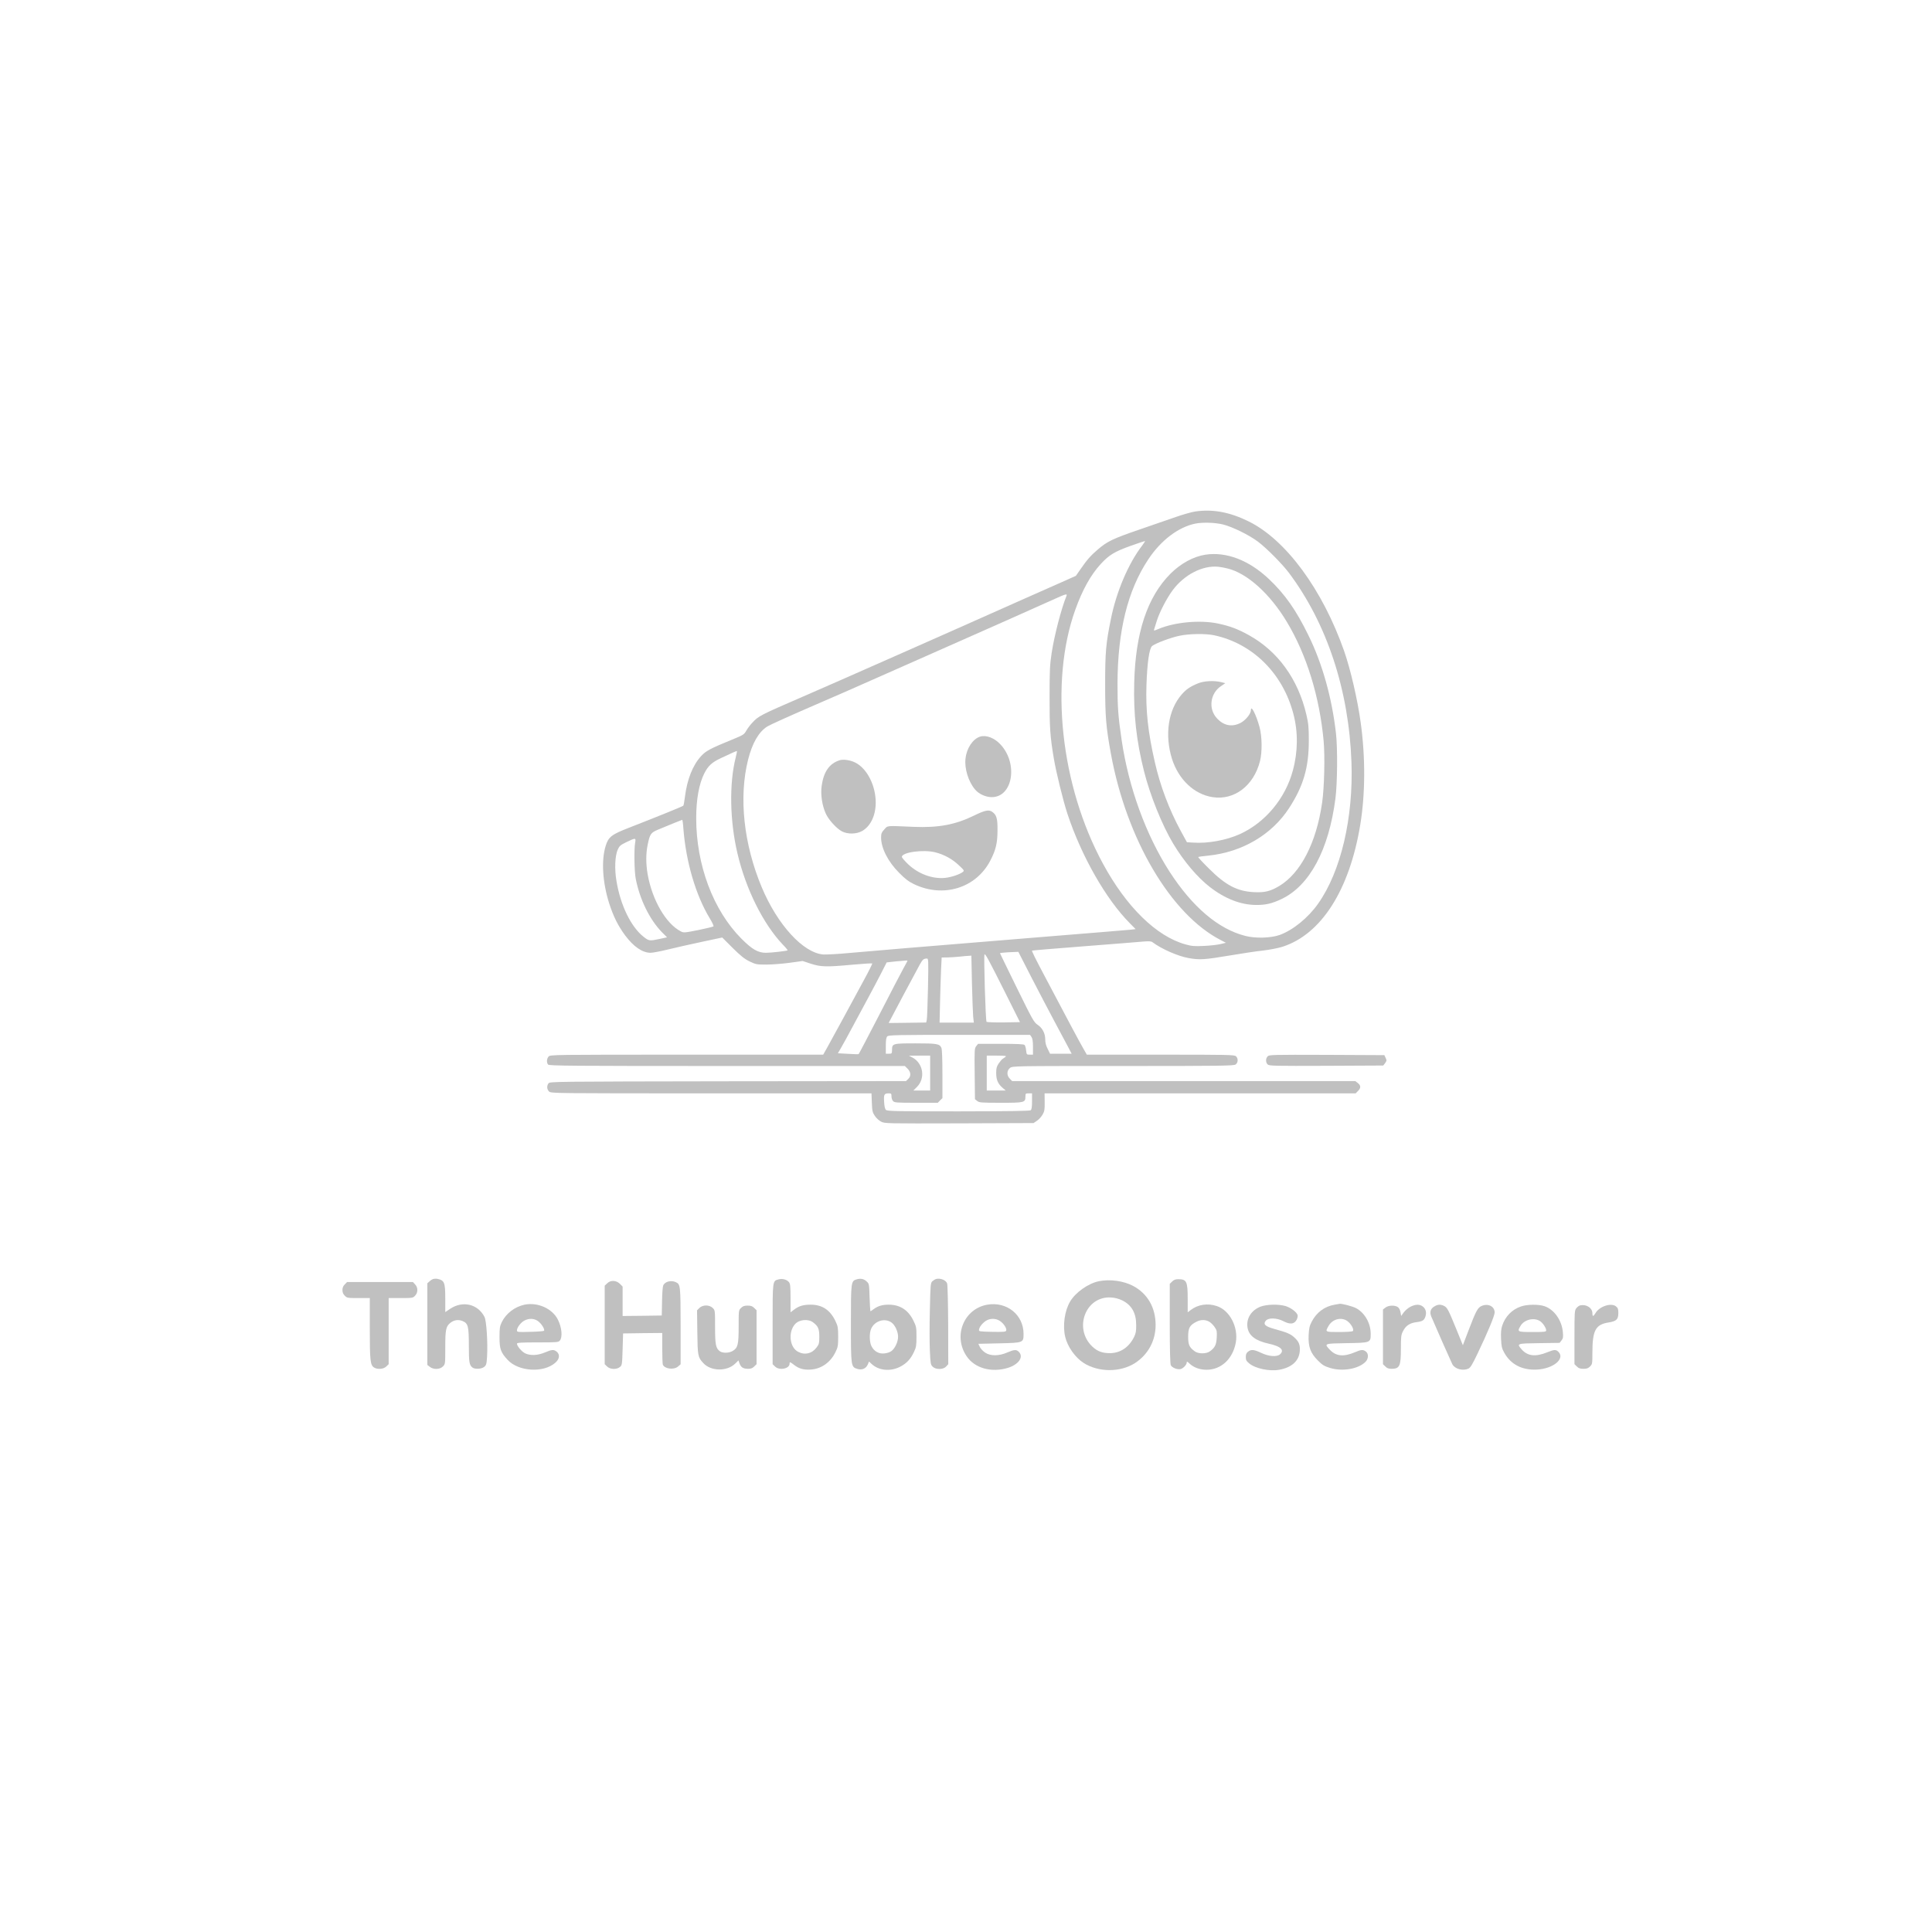
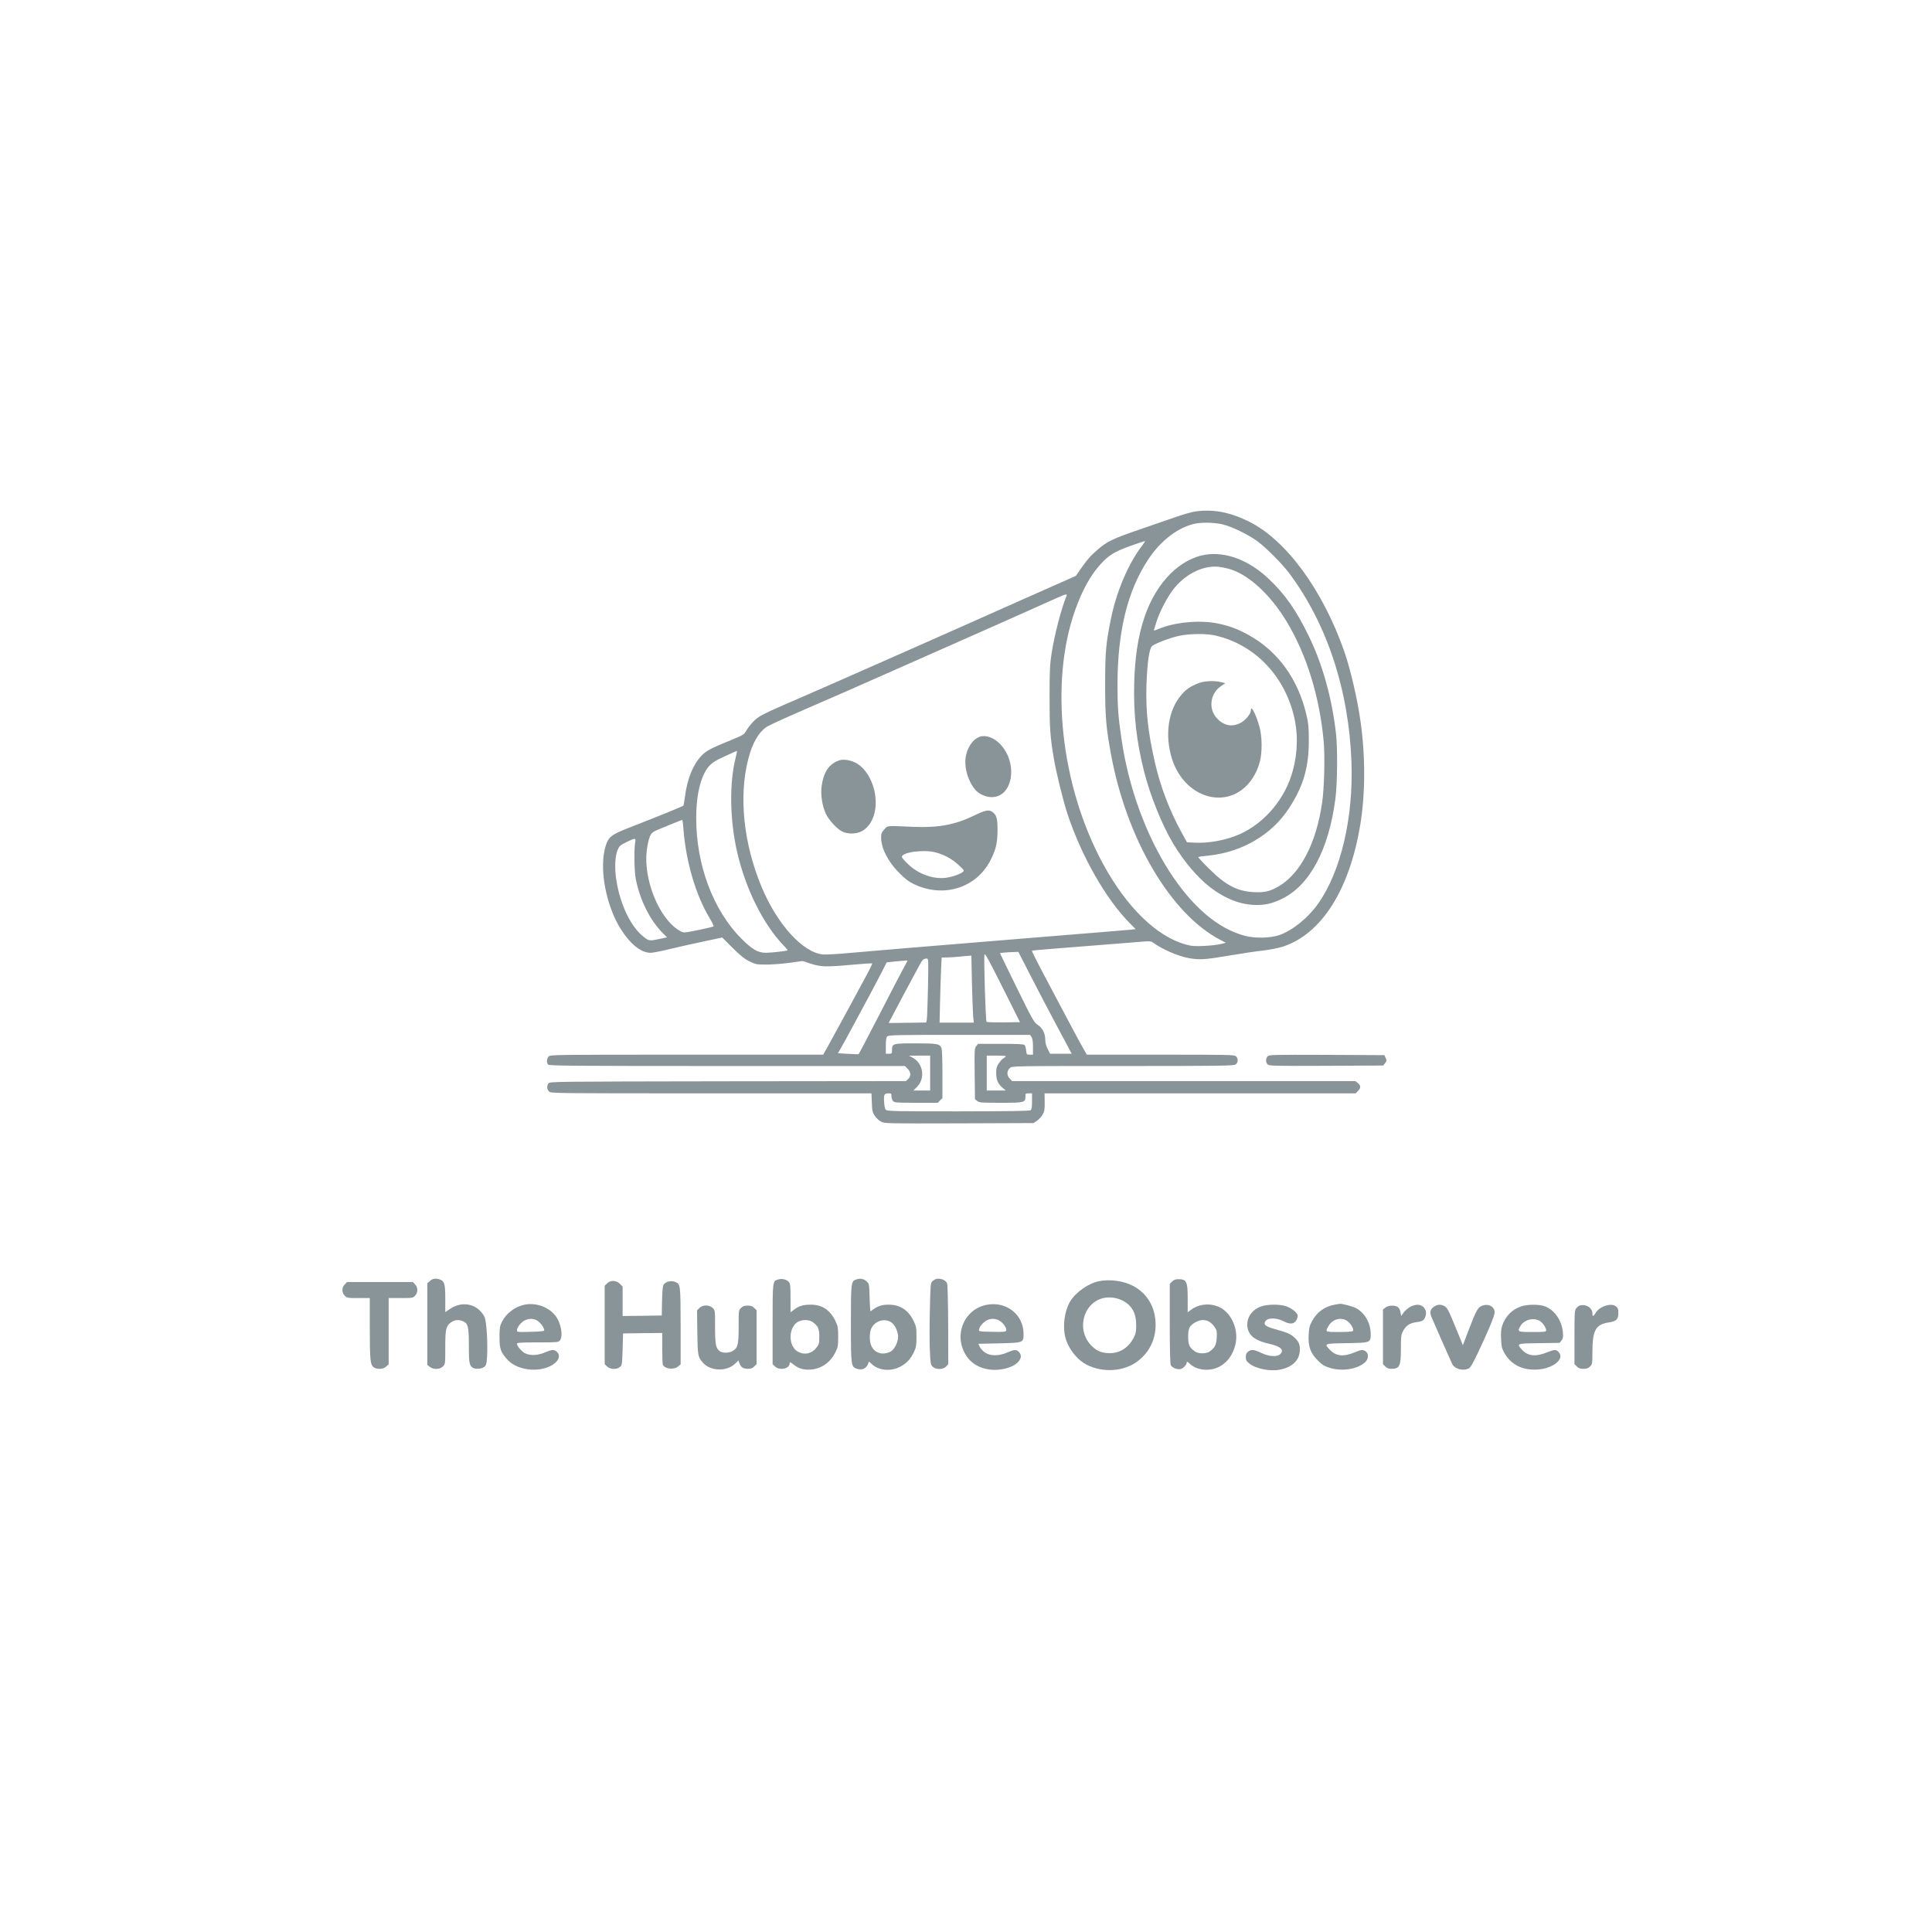
<svg xmlns="http://www.w3.org/2000/svg" version="1.0" width="500px" height="500px" viewBox="0 0 1536 1536" preserveAspectRatio="xMidYMid meet">
-   <g transform="translate(0,1536) scale(0.075,-0.075)" fill="#C0C0C0" stroke="none">
+   <g transform="translate(0,1536) scale(0.075,-0.075)" fill="#899499" stroke="none">
    <path d="M12670 15058 c-35 -5 -128 -31 -205 -58 -77 -27 -252 -87 -388 -134 -282 -97 -338 -124 -440 -211 -77 -66 -113 -107 -187 -214 l-45 -65 -150 -67 c-82 -36 -271 -120 -420 -186 -696 -311 -1971 -875 -2325 -1028 -457 -198 -470 -205 -537 -278 -22 -23 -50 -61 -63 -84 -22 -39 -31 -45 -149 -93 -230 -94 -279 -120 -329 -175 -89 -97 -148 -247 -171 -429 -6 -50 -14 -93 -18 -97 -8 -8 -302 -127 -577 -234 -183 -71 -217 -97 -246 -193 -47 -152 -33 -384 36 -603 45 -141 94 -241 171 -345 90 -120 182 -183 269 -184 22 0 103 15 180 34 76 19 238 55 359 81 l221 47 109 -109 c86 -85 125 -117 180 -144 66 -32 75 -34 180 -34 60 0 171 9 246 19 l137 19 88 -29 c107 -34 162 -36 442 -10 112 10 205 16 208 13 3 -2 -37 -83 -89 -178 -52 -96 -151 -277 -219 -404 -69 -126 -145 -265 -168 -307 l-44 -78 -1446 0 c-1426 0 -1447 0 -1465 -20 -20 -23 -23 -63 -5 -85 11 -13 232 -15 1897 -15 l1885 0 29 -29 c36 -36 38 -79 6 -109 l-23 -22 -1888 -2 c-1855 -3 -1888 -3 -1902 -22 -20 -28 -17 -63 6 -86 20 -20 33 -20 1719 -20 l1699 0 4 -99 c3 -87 7 -103 31 -139 15 -23 45 -51 67 -62 40 -20 52 -20 828 -18 l788 3 37 25 c20 13 46 43 59 65 20 34 23 53 22 133 l-1 92 1649 0 1649 0 24 25 c32 31 32 58 -1 84 l-27 21 -1819 0 -1819 0 -24 25 c-35 34 -34 86 1 114 27 21 28 21 1198 21 1044 0 1174 2 1194 16 27 19 29 64 4 87 -17 16 -87 17 -800 17 l-781 0 -39 68 c-39 68 -167 307 -285 532 -36 69 -93 177 -127 240 -97 182 -134 259 -130 263 3 2 250 23 550 46 300 23 582 46 627 50 62 5 86 4 100 -7 95 -71 269 -148 383 -168 116 -21 171 -17 427 26 131 22 294 47 363 54 69 8 161 26 205 40 411 132 710 601 824 1291 54 326 56 716 5 1085 -33 242 -108 565 -175 757 -229 653 -618 1182 -1013 1376 -201 99 -379 132 -566 105z m296 -138 c99 -25 277 -112 369 -182 92 -69 255 -234 327 -329 404 -538 637 -1244 664 -2009 21 -591 -112 -1158 -354 -1500 -105 -149 -266 -280 -407 -331 -92 -33 -257 -38 -364 -10 -285 72 -561 306 -804 682 -250 389 -433 892 -507 1393 -38 257 -44 352 -44 601 2 558 108 987 326 1315 134 203 321 344 501 380 79 15 210 11 293 -10z m-860 -225 c-145 -189 -273 -490 -330 -777 -53 -259 -61 -351 -61 -693 0 -341 9 -450 61 -735 165 -905 636 -1704 1164 -1975 l55 -29 -55 -13 c-30 -8 -109 -17 -175 -20 -103 -5 -131 -3 -198 16 -307 84 -628 398 -876 857 -448 825 -567 1923 -293 2689 76 212 163 369 270 486 89 97 148 132 318 193 82 29 150 52 152 50 2 -1 -13 -23 -32 -49z m-801 -532 c-55 -136 -127 -412 -157 -604 -19 -126 -22 -184 -22 -464 -1 -327 6 -425 45 -655 24 -145 99 -449 143 -583 148 -450 410 -910 663 -1164 l61 -62 -51 -6 c-29 -3 -439 -37 -912 -75 -1432 -117 -1820 -149 -2060 -171 -126 -12 -255 -19 -286 -17 -213 15 -487 314 -654 712 -192 458 -245 955 -145 1353 45 178 114 296 204 352 33 20 211 101 581 261 99 42 356 155 570 250 215 95 449 198 520 230 719 318 1159 513 1375 611 117 53 136 58 125 32z m-3506 -1712 c-70 -274 -63 -673 18 -1016 88 -378 273 -749 481 -968 31 -31 53 -59 51 -61 -8 -7 -176 -26 -230 -26 -84 0 -146 36 -259 149 -300 301 -480 782 -480 1279 0 197 30 364 86 474 41 81 82 118 179 163 50 23 106 49 125 58 19 8 38 16 41 16 3 1 -2 -30 -12 -68z m-555 -753 c27 -352 131 -708 280 -953 26 -43 44 -81 39 -85 -4 -4 -77 -22 -161 -39 -146 -29 -155 -30 -185 -14 -158 81 -304 333 -352 607 -19 113 -19 217 1 314 23 110 33 125 106 156 132 55 253 104 259 105 4 1 10 -41 13 -91z m-511 -150 c-13 -69 -9 -307 6 -383 43 -220 147 -432 277 -566 l55 -55 -78 -17 c-107 -23 -114 -22 -170 22 -134 105 -246 335 -288 591 -22 128 -16 267 13 333 18 40 28 49 94 81 96 46 100 46 91 -6z m4199 -1426 c76 -147 181 -348 234 -447 52 -99 118 -222 145 -272 l49 -93 -115 0 -114 0 -25 51 c-18 34 -26 67 -26 100 0 65 -30 122 -81 156 -38 25 -54 53 -220 391 -98 201 -179 366 -179 368 0 3 74 10 145 12 l50 2 137 -268z m-270 -177 l150 -300 -173 -3 c-95 -1 -177 2 -181 6 -11 11 -31 699 -22 714 8 13 41 -48 226 -417z m-359 113 c4 -161 10 -321 13 -355 l7 -63 -182 0 -181 0 5 223 c3 122 8 277 11 345 l6 122 67 1 c36 1 95 5 131 9 36 4 77 8 91 8 l26 2 6 -292z m-466 -50 c-4 -172 -9 -325 -13 -340 l-6 -27 -199 -3 c-110 -2 -199 -2 -199 -2 0 3 304 573 331 621 30 53 40 61 73 62 18 1 19 -9 13 -311z m-217 288 c0 -2 -18 -36 -41 -77 -23 -41 -138 -262 -256 -492 -118 -229 -218 -419 -221 -421 -4 -2 -55 -1 -114 3 l-106 6 32 55 c18 30 75 134 126 230 52 96 127 236 167 310 40 74 100 188 133 252 l59 116 53 6 c29 3 71 8 93 9 22 2 48 4 58 5 9 1 17 0 17 -2z m1314 -808 c11 -16 16 -46 16 -105 l0 -83 -34 0 c-32 0 -34 1 -39 46 -2 25 -10 51 -16 57 -9 9 -83 12 -252 12 l-241 0 -19 -24 c-19 -23 -20 -39 -17 -294 l3 -269 24 -19 c21 -17 42 -19 249 -19 252 0 262 2 262 67 0 31 2 33 35 33 l35 0 0 -84 c0 -59 -4 -87 -14 -95 -10 -8 -217 -11 -767 -12 -664 0 -754 2 -768 16 -10 10 -17 40 -19 86 -5 78 1 89 51 89 24 0 27 -4 27 -32 0 -17 7 -40 17 -50 15 -16 36 -18 245 -18 l229 0 24 25 25 24 0 255 c0 166 -4 264 -11 279 -19 42 -47 47 -273 47 -243 0 -250 -2 -250 -69 -1 -39 -2 -41 -33 -41 l-33 0 0 84 c0 64 4 88 16 100 14 14 97 16 764 16 l749 0 15 -22z m-1074 -383 l0 -185 -89 0 -89 0 38 38 c92 91 67 251 -48 312 l-37 19 113 1 112 0 0 -185z m795 169 c-11 -8 -25 -18 -31 -22 -6 -4 -23 -25 -38 -46 -21 -31 -26 -51 -26 -98 0 -73 17 -114 64 -156 l37 -32 -101 0 -100 0 0 185 0 185 108 0 c98 -1 105 -2 87 -16z" />
    <path d="M12777 14600 c-127 -20 -259 -92 -368 -200 -247 -247 -373 -626 -386 -1162 -8 -330 23 -611 104 -933 64 -255 192 -573 310 -769 113 -188 256 -356 387 -458 161 -125 328 -190 491 -191 101 -1 169 15 270 63 298 142 501 522 571 1065 21 160 24 532 6 690 -43 378 -144 739 -292 1040 -131 268 -248 435 -418 596 -212 201 -453 293 -675 259z m235 -146 c208 -50 450 -268 629 -566 210 -349 347 -793 390 -1262 15 -161 7 -500 -16 -655 -61 -425 -228 -748 -456 -884 -95 -56 -155 -70 -268 -64 -176 9 -299 73 -475 249 -66 65 -117 120 -114 123 2 3 51 10 107 15 359 37 673 222 856 504 152 234 209 430 209 716 0 142 -4 180 -26 275 -88 377 -303 673 -611 843 -118 65 -200 96 -329 123 -192 39 -458 14 -632 -60 -36 -16 -47 -18 -43 -7 3 7 15 47 27 87 28 93 105 243 169 330 123 167 319 268 486 251 22 -2 66 -10 97 -18z m-142 -708 c410 -88 730 -406 841 -836 50 -191 48 -398 -6 -597 -79 -296 -292 -552 -562 -675 -144 -65 -341 -101 -495 -90 l-66 4 -64 117 c-124 228 -220 482 -276 731 -73 318 -98 548 -89 819 8 238 30 389 60 413 36 29 196 89 287 108 104 23 280 25 370 6z" />
    <path d="M12699 13236 c-83 -34 -124 -62 -173 -118 -143 -164 -182 -429 -102 -684 70 -218 235 -374 429 -404 230 -36 436 120 503 380 25 97 23 264 -5 365 -36 131 -91 238 -91 177 0 -39 -57 -108 -111 -136 -92 -46 -179 -28 -251 52 -91 100 -69 262 44 338 l47 32 -44 11 c-75 19 -183 13 -246 -13z" />
    <path d="M10388 12671 c-76 -25 -141 -122 -153 -231 -13 -106 30 -245 101 -329 40 -48 113 -81 177 -81 222 0 282 353 94 557 -65 71 -153 105 -219 84z" />
    <path d="M8900 12421 c-109 -35 -169 -122 -190 -272 -13 -90 5 -210 44 -294 29 -65 114 -158 171 -188 61 -32 156 -30 216 5 88 52 141 162 142 298 1 181 -91 363 -216 426 -53 27 -127 38 -167 25z" />
    <path d="M10326 11835 c-198 -97 -377 -131 -641 -120 -299 13 -272 15 -311 -27 -29 -32 -34 -45 -34 -86 0 -112 73 -256 190 -373 66 -67 102 -94 160 -122 310 -148 656 -41 807 249 59 113 77 187 77 324 1 124 -10 162 -56 194 -36 26 -77 17 -192 -39z m-411 -390 c93 -24 176 -69 246 -134 62 -58 63 -60 44 -75 -34 -26 -121 -55 -187 -62 -135 -13 -284 42 -394 147 -35 34 -64 68 -64 75 0 50 228 81 355 49z" />
    <path d="M13437 9282 c-22 -24 -21 -65 1 -86 17 -15 71 -16 622 -14 l603 3 20 26 c17 24 18 30 5 55 l-13 29 -611 3 c-582 2 -612 1 -627 -16z" />
    <path d="M4595 6923 c-11 -3 -30 -14 -42 -26 l-23 -20 0 -433 0 -433 26 -20 c39 -31 107 -29 139 4 25 24 25 27 25 200 0 192 7 225 55 263 38 30 84 37 129 18 58 -24 66 -55 66 -261 0 -178 5 -206 39 -232 25 -19 95 -16 123 7 22 17 26 29 31 107 9 145 -6 382 -27 423 -71 138 -232 175 -366 85 l-50 -34 0 140 c0 178 -8 198 -90 214 -8 1 -24 0 -35 -2z" />
    <path d="M8253 6918 c-64 -17 -63 -8 -63 -476 l0 -423 25 -24 c45 -46 155 -25 155 30 0 21 6 19 48 -14 50 -39 102 -54 175 -49 113 7 210 75 264 186 25 51 28 67 28 162 0 92 -3 112 -26 160 -57 123 -142 180 -266 180 -79 0 -126 -14 -180 -56 l-33 -25 0 149 c0 128 -3 153 -17 171 -23 28 -70 40 -110 29z m365 -455 c55 -41 67 -69 67 -152 0 -70 -3 -81 -29 -115 -49 -65 -124 -83 -195 -46 -91 46 -109 209 -33 294 43 48 138 58 190 19z" />
    <path d="M9083 6919 c-62 -18 -63 -23 -63 -469 0 -456 1 -460 68 -481 50 -15 91 3 111 47 l13 31 27 -25 c74 -70 196 -83 299 -32 71 36 115 82 151 160 23 48 26 68 26 160 0 99 -2 109 -33 172 -55 112 -142 168 -262 168 -67 0 -113 -14 -157 -46 -17 -13 -34 -24 -36 -24 -2 0 -6 65 -9 145 -4 139 -5 147 -29 169 -29 29 -64 37 -106 25z m367 -458 c37 -25 70 -97 70 -151 0 -54 -33 -125 -72 -153 -14 -11 -48 -22 -75 -24 -58 -6 -108 23 -135 77 -22 42 -24 137 -4 183 36 85 144 119 216 68z" />
    <path d="M9925 6923 c-11 -3 -29 -14 -41 -24 -20 -19 -21 -33 -27 -305 -4 -158 -4 -352 0 -432 6 -134 8 -148 29 -169 33 -33 112 -33 143 1 l23 25 -1 416 c-1 229 -6 427 -11 440 -13 35 -69 58 -115 48z" />
    <path d="M12425 6895 l-25 -24 0 -421 c0 -283 4 -428 11 -442 14 -26 67 -48 102 -41 29 6 67 46 67 71 0 12 7 9 28 -11 45 -43 109 -67 182 -67 155 0 278 115 310 288 29 163 -64 342 -201 387 -97 33 -200 17 -276 -41 l-33 -25 0 141 c0 187 -11 210 -101 210 -29 0 -47 -7 -64 -25z m404 -433 c14 -10 37 -34 49 -53 21 -29 23 -44 20 -106 -4 -77 -18 -108 -72 -147 -38 -29 -124 -29 -162 0 -57 42 -69 69 -69 154 0 93 16 122 86 158 51 27 107 25 148 -6z" />
    <path d="M11651 6899 c-113 -22 -251 -119 -308 -217 -58 -98 -79 -253 -52 -371 24 -105 106 -221 196 -279 158 -100 387 -101 543 -2 139 89 220 237 220 404 0 185 -85 333 -239 415 -101 53 -243 73 -360 50z m244 -203 c101 -50 149 -134 149 -261 1 -63 -4 -90 -21 -125 -55 -112 -146 -173 -257 -174 -80 0 -130 18 -184 67 -206 191 -76 541 196 523 40 -2 81 -13 117 -30z" />
    <path d="M6435 6875 l-25 -24 0 -416 0 -416 25 -24 c31 -32 101 -35 136 -6 23 18 24 26 29 188 l5 168 208 3 207 2 0 -159 c0 -88 3 -167 6 -176 18 -46 116 -59 161 -21 l28 24 0 405 c-1 434 -2 443 -52 466 -49 22 -111 7 -132 -33 -6 -12 -12 -86 -13 -171 l-3 -150 -207 -3 -208 -2 0 156 0 156 -29 29 c-39 39 -100 41 -136 4z" />
    <path d="M3655 6865 c-17 -16 -25 -35 -25 -60 0 -25 8 -44 25 -60 23 -24 30 -25 145 -25 l120 0 0 -322 c0 -338 5 -386 43 -413 35 -24 103 -20 132 10 l25 24 0 351 0 350 128 0 c125 0 129 1 152 25 16 17 24 37 24 60 0 23 -8 43 -24 60 l-23 25 -349 0 -349 0 -24 -25z" />
    <path d="M5561 6650 c-104 -22 -196 -92 -242 -185 -21 -44 -24 -64 -24 -160 0 -125 13 -161 86 -240 114 -124 378 -141 504 -32 47 40 53 88 16 119 -31 24 -50 23 -124 -8 -76 -33 -155 -36 -210 -10 -37 18 -87 77 -87 103 0 10 49 13 218 13 203 0 220 1 236 19 31 35 22 139 -20 222 -59 118 -214 187 -353 159z m140 -173 c37 -25 79 -91 65 -104 -4 -4 -70 -10 -147 -11 -132 -4 -139 -3 -139 16 0 30 42 85 80 104 48 25 100 23 141 -5z" />
    <path d="M10467 6650 c-250 -43 -367 -332 -220 -547 85 -127 263 -176 437 -123 115 36 170 116 116 170 -26 26 -48 25 -123 -7 -87 -38 -177 -39 -233 -2 -23 15 -48 42 -57 60 l-16 34 218 5 c261 6 261 6 261 101 0 201 -177 344 -383 309z m133 -173 c40 -26 75 -81 66 -102 -5 -13 -28 -15 -148 -13 -137 3 -143 4 -140 23 4 29 34 67 72 93 44 29 106 29 150 -1z" />
    <path d="M14149 6650 c-108 -18 -194 -82 -245 -182 -23 -43 -28 -70 -32 -143 -5 -122 19 -187 98 -267 48 -48 68 -60 130 -79 132 -40 299 -11 375 65 33 33 34 88 3 110 -30 22 -49 20 -117 -9 -119 -50 -198 -42 -263 26 -64 67 -65 67 176 71 255 4 256 4 256 99 0 114 -65 226 -159 274 -39 19 -150 48 -170 44 -3 -1 -27 -5 -52 -9z m131 -172 c43 -30 79 -96 59 -109 -8 -5 -74 -9 -146 -9 -148 0 -147 0 -110 64 41 73 133 97 197 54z" />
    <path d="M13362 6629 c-98 -38 -153 -126 -138 -221 14 -87 85 -141 227 -172 126 -28 167 -67 118 -112 -33 -30 -119 -24 -200 15 -76 36 -107 39 -140 12 -17 -13 -23 -29 -23 -56 0 -31 6 -43 35 -67 65 -55 215 -87 320 -68 132 24 208 93 217 195 6 68 -9 104 -58 148 -40 37 -78 53 -209 89 -99 27 -124 50 -93 88 27 33 116 31 184 -4 75 -39 118 -34 144 16 8 16 12 37 9 48 -10 32 -72 78 -127 95 -74 22 -200 19 -266 -6z" />
    <path d="M14953 6629 c-24 -12 -56 -39 -72 -60 l-28 -39 -7 39 c-4 25 -15 46 -28 55 -32 23 -100 20 -132 -5 l-26 -20 0 -290 0 -290 25 -24 c18 -19 35 -25 67 -25 85 1 98 29 98 212 0 129 2 148 23 188 28 56 71 85 138 94 69 9 85 19 99 60 14 44 4 81 -27 106 -33 26 -77 25 -130 -1z" />
    <path d="M15203 6630 c-40 -24 -50 -60 -30 -108 31 -75 207 -473 222 -503 27 -51 111 -74 171 -47 21 10 42 44 96 158 110 229 181 402 182 437 0 64 -68 99 -137 70 -43 -19 -59 -48 -142 -265 l-58 -152 -68 167 c-86 211 -97 231 -130 249 -38 19 -68 18 -106 -6z" />
    <path d="M16123 6631 c-95 -32 -166 -105 -199 -203 -12 -37 -15 -74 -12 -142 3 -77 8 -99 33 -144 69 -126 190 -188 348 -180 173 9 300 115 227 188 -26 26 -44 25 -119 -5 -123 -50 -208 -41 -271 31 -54 62 -54 63 186 66 l216 3 20 25 c17 21 20 35 15 88 -10 125 -92 241 -195 276 -62 21 -183 20 -249 -3z m203 -156 c29 -19 64 -72 64 -97 0 -16 -14 -18 -145 -18 -162 0 -165 2 -125 68 40 65 143 89 206 47z" />
    <path d="M16753 6643 c-13 -2 -32 -16 -43 -30 -19 -24 -20 -40 -20 -310 l0 -284 25 -24 c18 -19 35 -25 70 -25 35 0 52 6 70 25 24 23 25 30 25 143 0 239 33 301 170 323 85 13 105 33 105 100 0 42 -4 54 -25 71 -51 41 -177 0 -218 -73 -22 -37 -32 -37 -32 0 0 56 -62 97 -127 84z" />
    <path d="M7414 6615 l-25 -25 3 -233 c3 -249 6 -264 62 -325 80 -89 251 -92 338 -8 l36 35 11 -31 c15 -42 38 -57 89 -58 32 0 49 6 67 25 l25 24 0 286 0 286 -25 24 c-18 19 -35 25 -70 25 -35 0 -52 -6 -70 -25 -25 -24 -25 -27 -25 -195 0 -193 -8 -227 -62 -260 -40 -24 -105 -26 -137 -4 -43 31 -51 70 -51 259 0 173 0 176 -25 200 -35 35 -106 35 -141 0z" />
  </g>
</svg>
